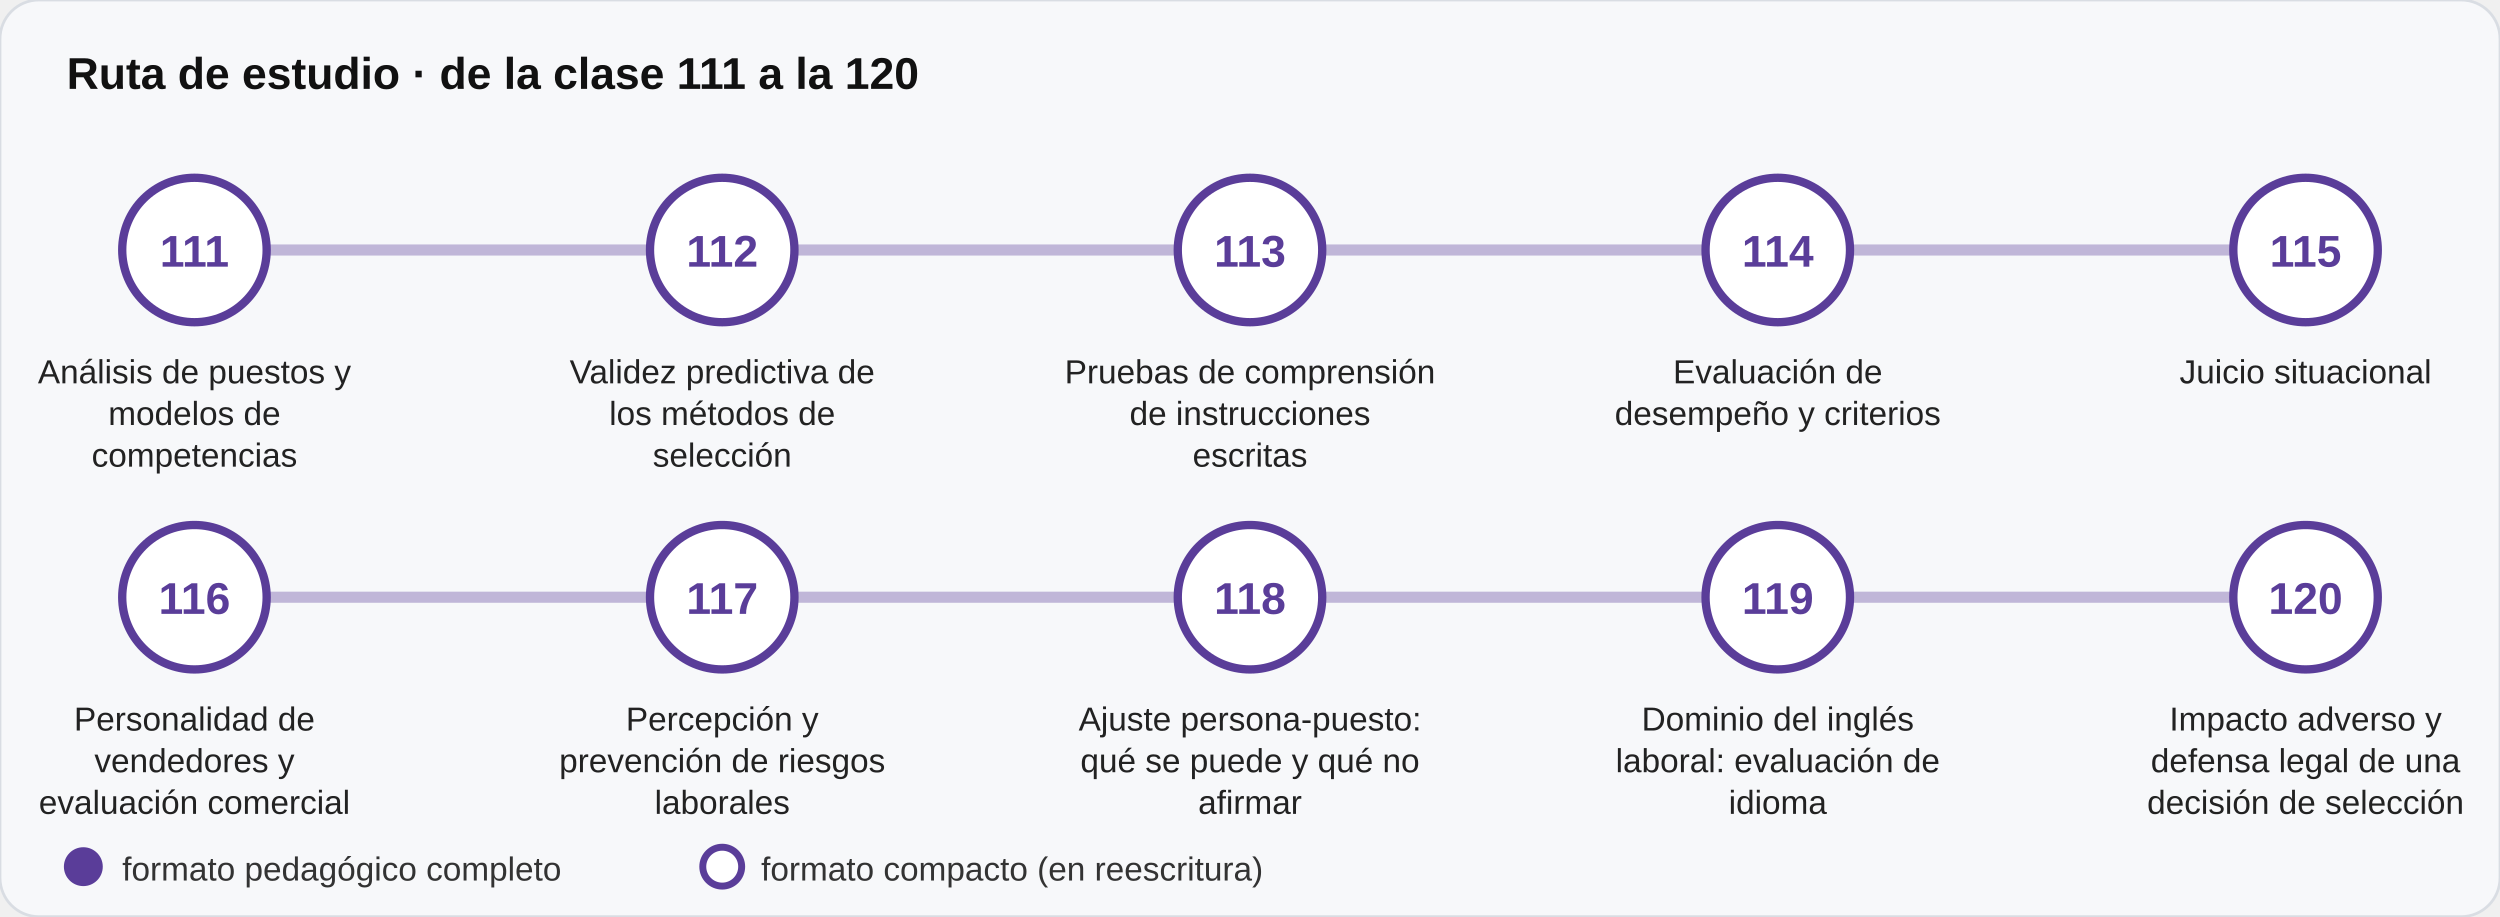
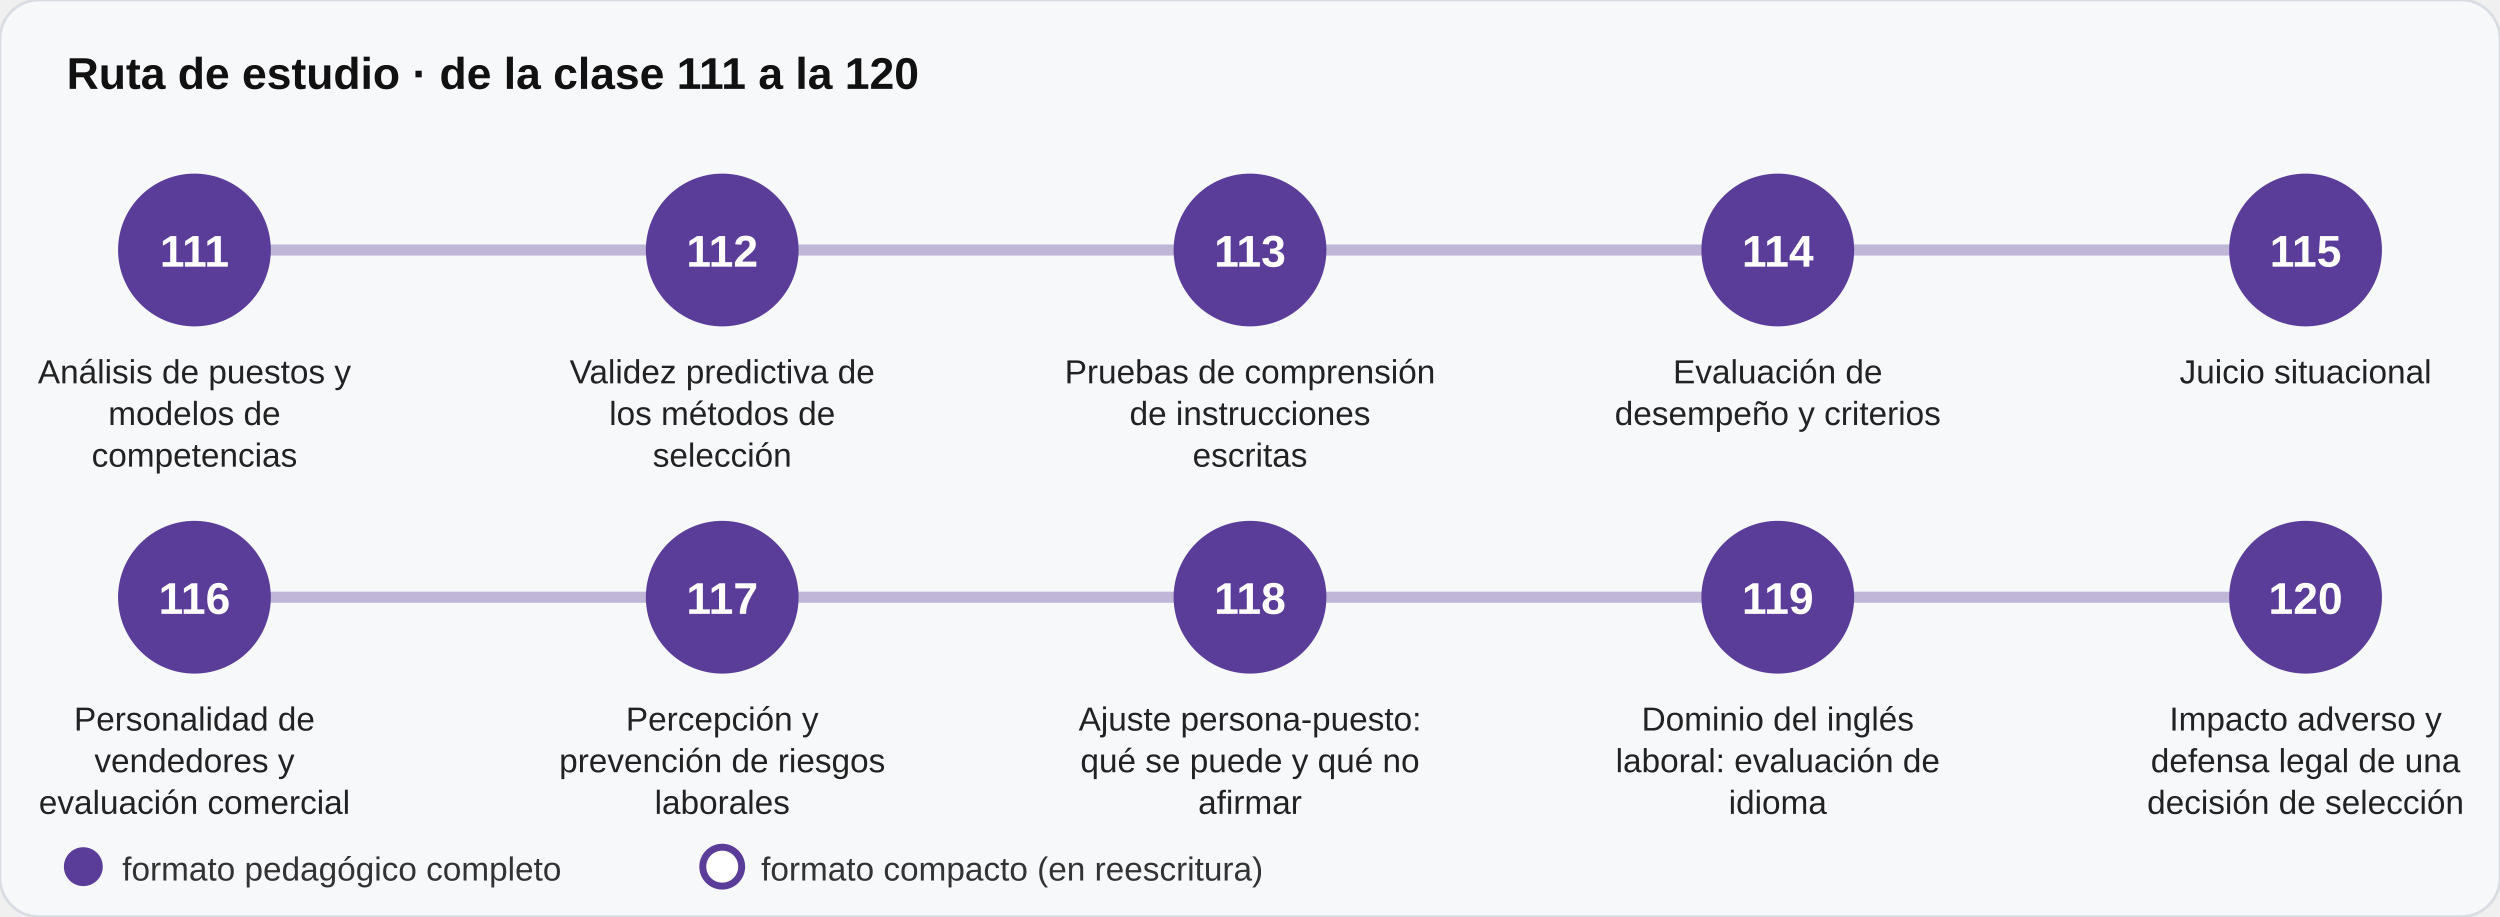
<svg xmlns="http://www.w3.org/2000/svg" viewBox="0 0 900 330" width="900" height="330" role="img" aria-labelledby="t d" font-family="Segoe UI, Arial, sans-serif">
  <rect width="900" height="330" rx="14" fill="#f7f8fa" stroke="#d9dde3" />
  <text x="24" y="32" font-size="16" font-weight="bold" fill="#111">Ruta de estudio · de la clase 111 a la 120</text>
  <line x1="70" y1="90" x2="830" y2="90" stroke="#5a3d99" stroke-width="4" stroke-opacity=".35" />
-   <circle cx="70.0" cy="90" r="26" fill="#ffffff" stroke="#5a3d99" stroke-width="3" />
-   <text x="70.0" y="96" text-anchor="middle" font-size="16" font-weight="bold" fill="#5a3d99">111</text>
+   <circle cx="70.0" cy="90" r="26" fill="#5a3d99" stroke="#5a3d99" stroke-width="3" />
+   <text x="70.0" y="96" text-anchor="middle" font-size="16" font-weight="bold" fill="#ffffff">111</text>
  <text x="70.0" y="138" text-anchor="middle" font-size="12" fill="#222">Análisis de puestos y</text>
  <text x="70.0" y="153" text-anchor="middle" font-size="12" fill="#222">modelos de</text>
  <text x="70.0" y="168" text-anchor="middle" font-size="12" fill="#222">competencias</text>
-   <circle cx="260.0" cy="90" r="26" fill="#ffffff" stroke="#5a3d99" stroke-width="3" />
-   <text x="260.0" y="96" text-anchor="middle" font-size="16" font-weight="bold" fill="#5a3d99">112</text>
+   <circle cx="260.0" cy="90" r="26" fill="#5a3d99" stroke="#5a3d99" stroke-width="3" />
+   <text x="260.0" y="96" text-anchor="middle" font-size="16" font-weight="bold" fill="#ffffff">112</text>
  <text x="260.0" y="138" text-anchor="middle" font-size="12" fill="#222">Validez predictiva de</text>
  <text x="260.0" y="153" text-anchor="middle" font-size="12" fill="#222">los métodos de</text>
  <text x="260.0" y="168" text-anchor="middle" font-size="12" fill="#222">selección</text>
-   <circle cx="450.0" cy="90" r="26" fill="#ffffff" stroke="#5a3d99" stroke-width="3" />
-   <text x="450.0" y="96" text-anchor="middle" font-size="16" font-weight="bold" fill="#5a3d99">113</text>
+   <circle cx="450.0" cy="90" r="26" fill="#5a3d99" stroke="#5a3d99" stroke-width="3" />
+   <text x="450.0" y="96" text-anchor="middle" font-size="16" font-weight="bold" fill="#ffffff">113</text>
  <text x="450.0" y="138" text-anchor="middle" font-size="12" fill="#222">Pruebas de comprensión</text>
  <text x="450.0" y="153" text-anchor="middle" font-size="12" fill="#222">de instrucciones</text>
  <text x="450.0" y="168" text-anchor="middle" font-size="12" fill="#222">escritas</text>
-   <circle cx="640.0" cy="90" r="26" fill="#ffffff" stroke="#5a3d99" stroke-width="3" />
-   <text x="640.0" y="96" text-anchor="middle" font-size="16" font-weight="bold" fill="#5a3d99">114</text>
+   <circle cx="640.0" cy="90" r="26" fill="#5a3d99" stroke="#5a3d99" stroke-width="3" />
+   <text x="640.0" y="96" text-anchor="middle" font-size="16" font-weight="bold" fill="#ffffff">114</text>
  <text x="640.0" y="138" text-anchor="middle" font-size="12" fill="#222">Evaluación de</text>
  <text x="640.0" y="153" text-anchor="middle" font-size="12" fill="#222">desempeño y criterios</text>
-   <circle cx="830.0" cy="90" r="26" fill="#ffffff" stroke="#5a3d99" stroke-width="3" />
-   <text x="830.0" y="96" text-anchor="middle" font-size="16" font-weight="bold" fill="#5a3d99">115</text>
+   <circle cx="830.0" cy="90" r="26" fill="#5a3d99" stroke="#5a3d99" stroke-width="3" />
+   <text x="830.0" y="96" text-anchor="middle" font-size="16" font-weight="bold" fill="#ffffff">115</text>
  <text x="830.0" y="138" text-anchor="middle" font-size="12" fill="#222">Juicio situacional</text>
  <line x1="70" y1="215" x2="830" y2="215" stroke="#5a3d99" stroke-width="4" stroke-opacity=".35" />
-   <circle cx="70.0" cy="215" r="26" fill="#ffffff" stroke="#5a3d99" stroke-width="3" />
-   <text x="70.0" y="221" text-anchor="middle" font-size="16" font-weight="bold" fill="#5a3d99">116</text>
+   <circle cx="70.0" cy="215" r="26" fill="#5a3d99" stroke="#5a3d99" stroke-width="3" />
+   <text x="70.0" y="221" text-anchor="middle" font-size="16" font-weight="bold" fill="#ffffff">116</text>
  <text x="70.0" y="263" text-anchor="middle" font-size="12" fill="#222">Personalidad de</text>
  <text x="70.0" y="278" text-anchor="middle" font-size="12" fill="#222">vendedores y</text>
  <text x="70.0" y="293" text-anchor="middle" font-size="12" fill="#222">evaluación comercial</text>
-   <circle cx="260.0" cy="215" r="26" fill="#ffffff" stroke="#5a3d99" stroke-width="3" />
-   <text x="260.0" y="221" text-anchor="middle" font-size="16" font-weight="bold" fill="#5a3d99">117</text>
+   <circle cx="260.0" cy="215" r="26" fill="#5a3d99" stroke="#5a3d99" stroke-width="3" />
+   <text x="260.0" y="221" text-anchor="middle" font-size="16" font-weight="bold" fill="#ffffff">117</text>
  <text x="260.0" y="263" text-anchor="middle" font-size="12" fill="#222">Percepción y</text>
  <text x="260.0" y="278" text-anchor="middle" font-size="12" fill="#222">prevención de riesgos</text>
  <text x="260.0" y="293" text-anchor="middle" font-size="12" fill="#222">laborales</text>
-   <circle cx="450.0" cy="215" r="26" fill="#ffffff" stroke="#5a3d99" stroke-width="3" />
-   <text x="450.0" y="221" text-anchor="middle" font-size="16" font-weight="bold" fill="#5a3d99">118</text>
+   <circle cx="450.0" cy="215" r="26" fill="#5a3d99" stroke="#5a3d99" stroke-width="3" />
+   <text x="450.0" y="221" text-anchor="middle" font-size="16" font-weight="bold" fill="#ffffff">118</text>
  <text x="450.0" y="263" text-anchor="middle" font-size="12" fill="#222">Ajuste persona-puesto:</text>
  <text x="450.0" y="278" text-anchor="middle" font-size="12" fill="#222">qué se puede y qué no</text>
  <text x="450.0" y="293" text-anchor="middle" font-size="12" fill="#222">afirmar</text>
-   <circle cx="640.0" cy="215" r="26" fill="#ffffff" stroke="#5a3d99" stroke-width="3" />
-   <text x="640.0" y="221" text-anchor="middle" font-size="16" font-weight="bold" fill="#5a3d99">119</text>
+   <circle cx="640.0" cy="215" r="26" fill="#5a3d99" stroke="#5a3d99" stroke-width="3" />
+   <text x="640.0" y="221" text-anchor="middle" font-size="16" font-weight="bold" fill="#ffffff">119</text>
  <text x="640.0" y="263" text-anchor="middle" font-size="12" fill="#222">Dominio del inglés</text>
  <text x="640.0" y="278" text-anchor="middle" font-size="12" fill="#222">laboral: evaluación de</text>
  <text x="640.0" y="293" text-anchor="middle" font-size="12" fill="#222">idioma</text>
-   <circle cx="830.0" cy="215" r="26" fill="#ffffff" stroke="#5a3d99" stroke-width="3" />
-   <text x="830.0" y="221" text-anchor="middle" font-size="16" font-weight="bold" fill="#5a3d99">120</text>
+   <circle cx="830.0" cy="215" r="26" fill="#5a3d99" stroke="#5a3d99" stroke-width="3" />
+   <text x="830.0" y="221" text-anchor="middle" font-size="16" font-weight="bold" fill="#ffffff">120</text>
  <text x="830.0" y="263" text-anchor="middle" font-size="12" fill="#222">Impacto adverso y</text>
  <text x="830.0" y="278" text-anchor="middle" font-size="12" fill="#222">defensa legal de una</text>
  <text x="830.0" y="293" text-anchor="middle" font-size="12" fill="#222">decisión de selección</text>
  <circle cx="30" cy="312" r="7" fill="#5a3d99" />
  <text x="44" y="317" font-size="12" fill="#333">formato pedagógico completo</text>
  <circle cx="260" cy="312" r="7" fill="#fff" stroke="#5a3d99" stroke-width="2.5" />
  <text x="274" y="317" font-size="12" fill="#333">formato compacto (en reescritura)</text>
</svg>
